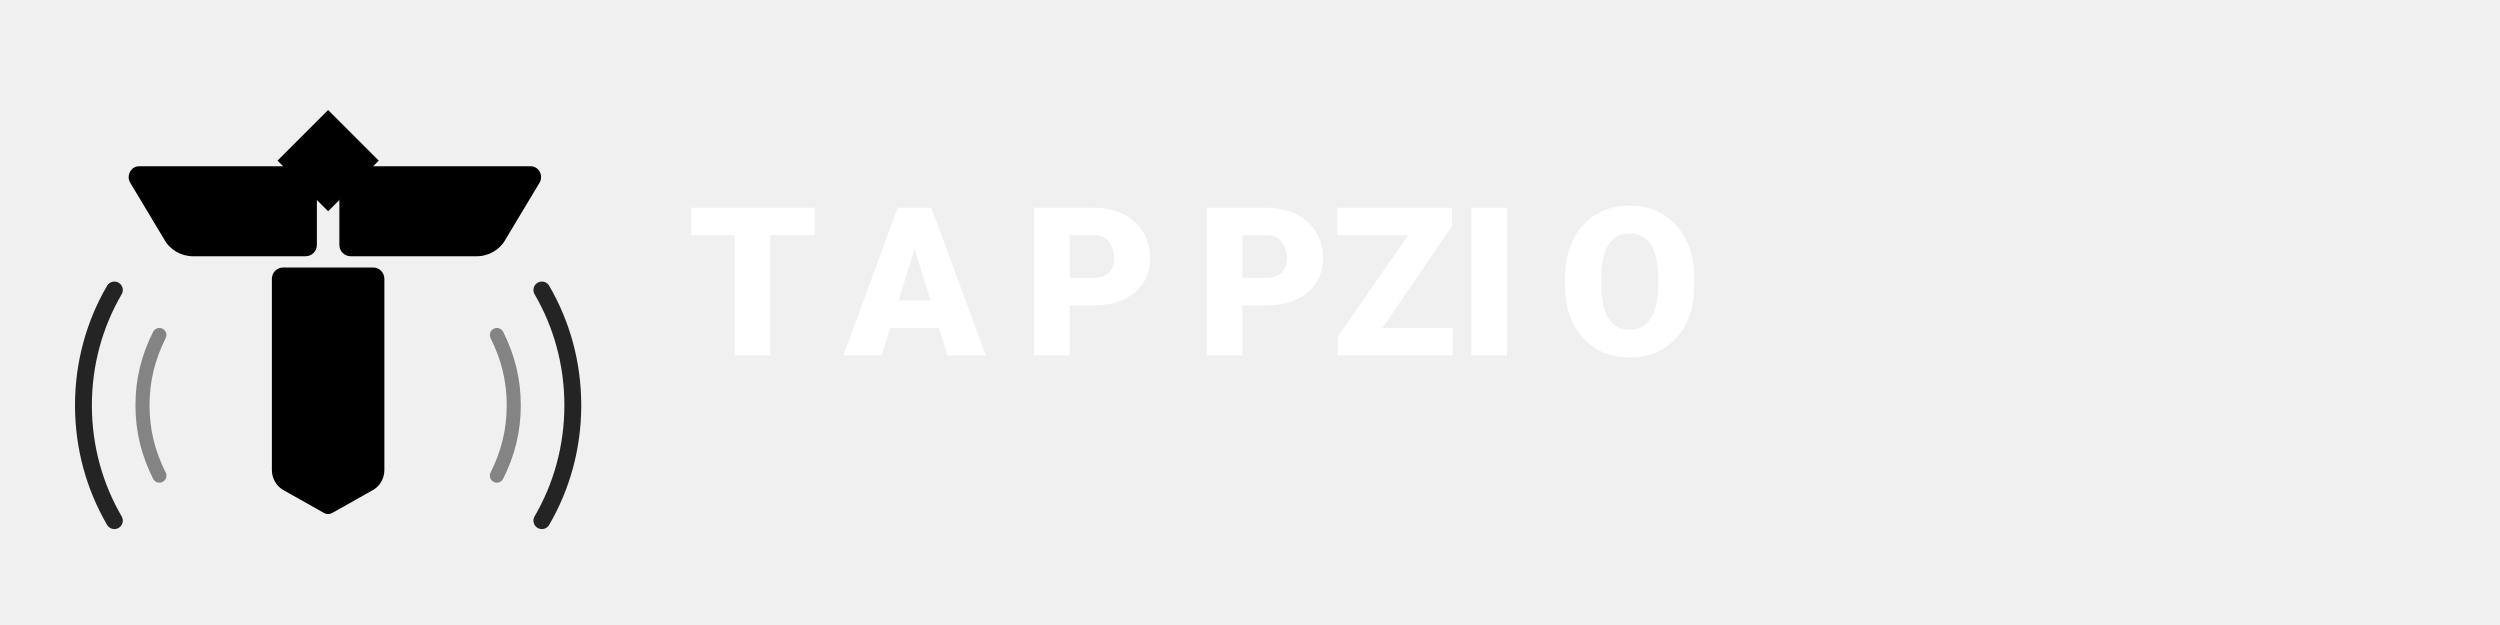
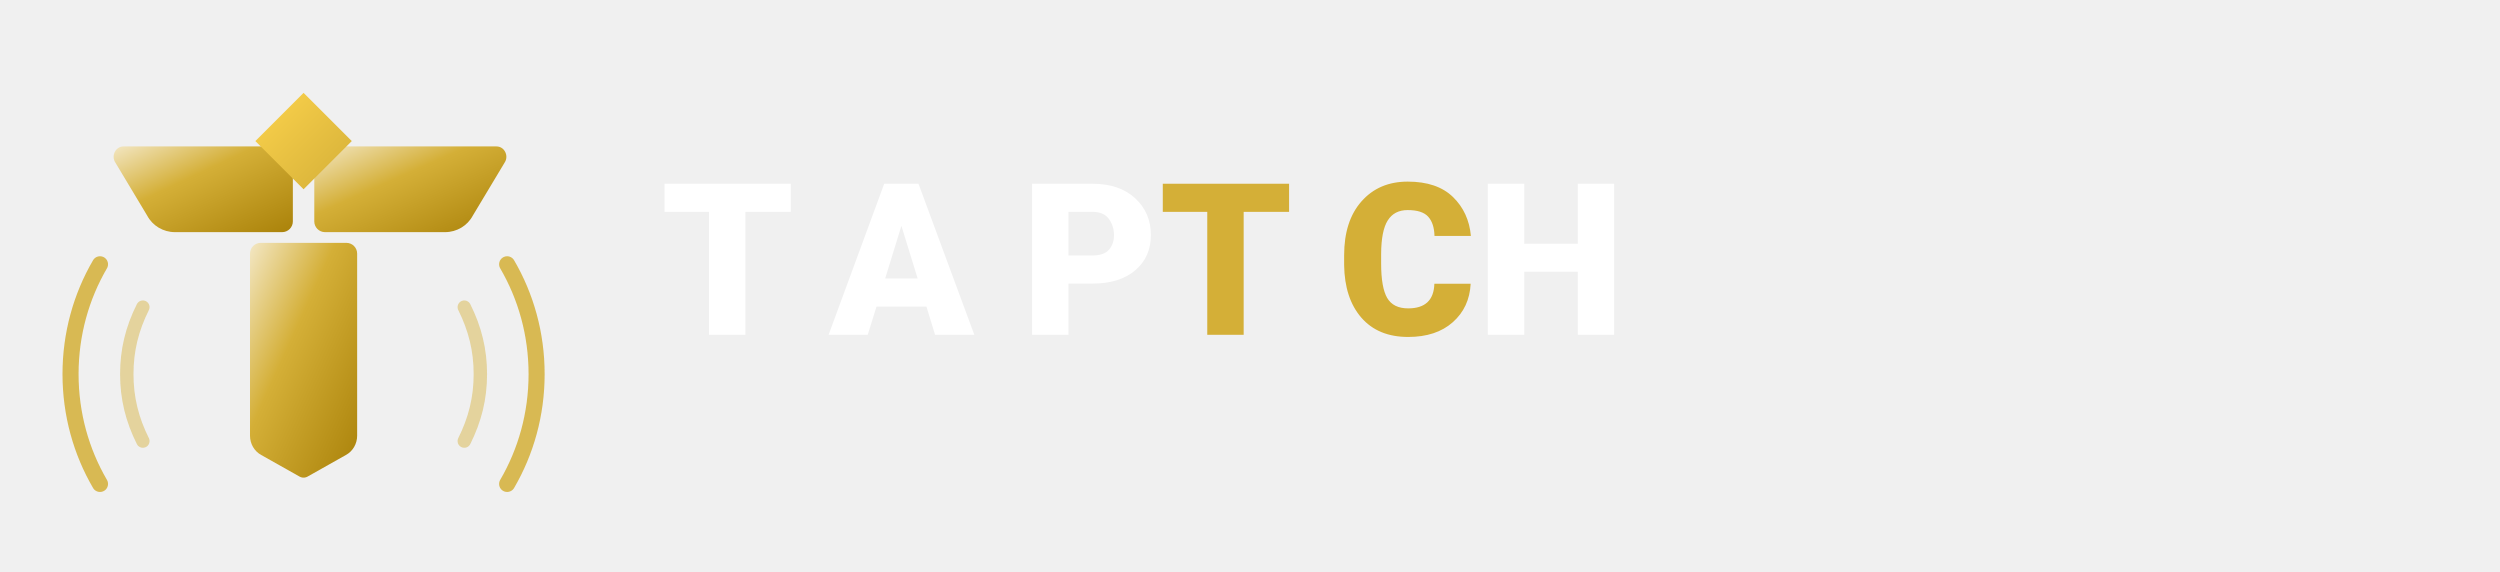
- <svg xmlns="http://www.w3.org/2000/svg" viewBox="0 0 320 80" width="320" height="80" fill="none">
-   <g transform="translate(6, 4) scale(0.72)" fill="#FFFFFF">
-     <defs />
-     <g class="tappzio-symbol-mark">
-       <path d="M 14,24 L 46,24 C 47.1,24 48,24.9 48,26 L 48,38 C 48,39.1 47.1,40 46,40 L 26,40 C 23.8,40 21.8,38.8 20.8,36.9 L 14.8,26.9 C 14.1,25.7 14.9,24 16.4,24 Z" fill="currentColor" />
-       <path d="M 54,24 L 86,24 C 87.5,24 88.3,25.7 87.6,26.9 L 81.6,36.9 C 80.6,38.8 78.6,40 76.4,40 L 54,40 C 52.9,40 52,39.1 52,38 L 52,26 C 52,24.9 52.9,24 54,24 Z" fill="currentColor" />
-       <path d="M 42,42 L 58,42 C 59.1,42 60,42.9 60,44 L 60,78 C 60,79.5 59.2,80.9 57.9,81.6 L 50.8,85.6 C 50.3,85.9 49.7,85.9 49.2,85.6 L 42.1,81.6 C 40.8,80.9 40,79.5 40,78 L 40,44 C 40,42.9 40.9,42 42,42 Z" fill="currentColor" />
-       <path d="M 50,14 L 59,23 L 50,32 L 41,23 Z" fill="currentColor" />
-       <path d="M 12,46 C 8.5,52 6.5,59 6.5,66.5 C 6.5,74 8.5,81 12,87" fill="none" stroke="currentColor" stroke-width="3" stroke-linecap="round" opacity="0.85" />
-       <path d="M 88,46 C 91.5,52 93.5,59 93.5,66.5 C 93.5,74 91.5,81 88,87" fill="none" stroke="currentColor" stroke-width="3" stroke-linecap="round" opacity="0.85" />
-       <path d="M 20,54 C 18,58 17,62 17,66.5 C 17,71 18,75 20,79" fill="none" stroke="currentColor" stroke-width="2.5" stroke-linecap="round" opacity="0.45" />
-       <path d="M 80,54 C 82,58 83,62 83,66.5 C 83,71 82,75 80,79" fill="none" stroke="currentColor" stroke-width="2.5" stroke-linecap="round" opacity="0.45" />
+ <svg xmlns="http://www.w3.org/2000/svg" viewBox="0 0 280 64" width="280" height="64" fill="none">
+   <g transform="translate(4, 2) scale(0.6)">
+     <defs>
+       <linearGradient id="horiz-gold-grad" x1="0%" y1="0%" x2="100%" y2="100%">
+         <stop offset="0%" stop-color="#F3E7C4" />
+         <stop offset="40%" stop-color="#D4AF37" />
+         <stop offset="100%" stop-color="#AA820A" />
+       </linearGradient>
+       <linearGradient id="horiz-wing-grad" x1="0%" y1="0%" x2="100%" y2="100%">
+         <stop offset="0%" stop-color="#FFFFFF" />
+         <stop offset="60%" stop-color="#E2E8F0" />
+         <stop offset="100%" stop-color="#94A3B8" />
+       </linearGradient>
+       <linearGradient id="horiz-core-grad" x1="0%" y1="0%" x2="100%" y2="100%">
+         <stop offset="0%" stop-color="#FCD34D" />
+         <stop offset="100%" stop-color="#D4AF37" />
+       </linearGradient>
+       <filter id="horiz-glow" x="-20%" y="-20%" width="140%" height="140%">
+         <feGaussianBlur stdDeviation="3" result="blur" />
+         <feComposite in="SourceGraphic" in2="blur" operator="over" />
+       </filter>
+     </defs>
+     <g class="taptch-symbol-mark">
+       <path d="M 14,24 L 46,24 C 47.1,24 48,24.9 48,26 L 48,38 C 48,39.1 47.1,40 46,40 L 26,40 C 23.8,40 21.8,38.8 20.8,36.9 L 14.8,26.9 C 14.1,25.7 14.9,24 16.4,24 Z" fill="url(#horiz-gold-grad)" />
+       <path d="M 54,24 L 86,24 C 87.5,24 88.3,25.7 87.6,26.9 L 81.6,36.9 C 80.6,38.8 78.6,40 76.4,40 L 54,40 C 52.9,40 52,39.1 52,38 L 52,26 C 52,24.9 52.9,24 54,24 Z" fill="url(#horiz-gold-grad)" />
+       <path d="M 42,42 L 58,42 C 59.1,42 60,42.9 60,44 L 60,78 C 60,79.5 59.2,80.9 57.9,81.6 L 50.8,85.6 C 50.3,85.9 49.7,85.9 49.2,85.6 L 42.1,81.6 C 40.8,80.9 40,79.5 40,78 L 40,44 C 40,42.9 40.9,42 42,42 Z" fill="url(#horiz-gold-grad)" />
+       <path d="M 50,14 L 59,23 L 50,32 L 41,23 Z" fill="url(#horiz-core-grad)" />
+       <path d="M 12,46 C 8.5,52 6.5,59 6.5,66.5 C 6.5,74 8.5,81 12,87" fill="none" stroke="#D4AF37" stroke-width="3" stroke-linecap="round" opacity="0.85" />
+       <path d="M 88,46 C 91.5,52 93.5,59 93.5,66.5 C 93.5,74 91.5,81 88,87" fill="none" stroke="#D4AF37" stroke-width="3" stroke-linecap="round" opacity="0.85" />
+       <path d="M 20,54 C 18,58 17,62 17,66.5 C 17,71 18,75 20,79" fill="none" stroke="#D4AF37" stroke-width="2.5" stroke-linecap="round" opacity="0.45" />
+       <path d="M 80,54 C 82,58 83,62 83,66.5 C 83,71 82,75 80,79" fill="none" stroke="#D4AF37" stroke-width="2.5" stroke-linecap="round" opacity="0.45" />
    </g>
  </g>
-   <g transform="translate(88, 17) scale(0.95)" class="tappzio-wordmark">
-     <text x="0" y="30" font-family="'Plus Jakarta Sans', -apple-system, BlinkMacSystemFont, 'Segoe UI', Roboto, sans-serif" font-size="28" font-weight="900" letter-spacing="0.18em" fill="#FFFFFF">
-         TAPP<tspan fill="#FFFFFF">Z</tspan>IO
+   <g transform="translate(74, 12) scale(0.85)" class="taptch-wordmark">
+     <text x="0" y="30" font-family="'Plus Jakarta Sans', -apple-system, BlinkMacSystemFont, 'Segoe UI', Roboto, sans-serif" font-size="28" font-weight="900" letter-spacing="0.22em" fill="#FFFFFF">
+         TAP<tspan fill="#D4AF37">TC</tspan>H
      </text>
  </g>
</svg>
